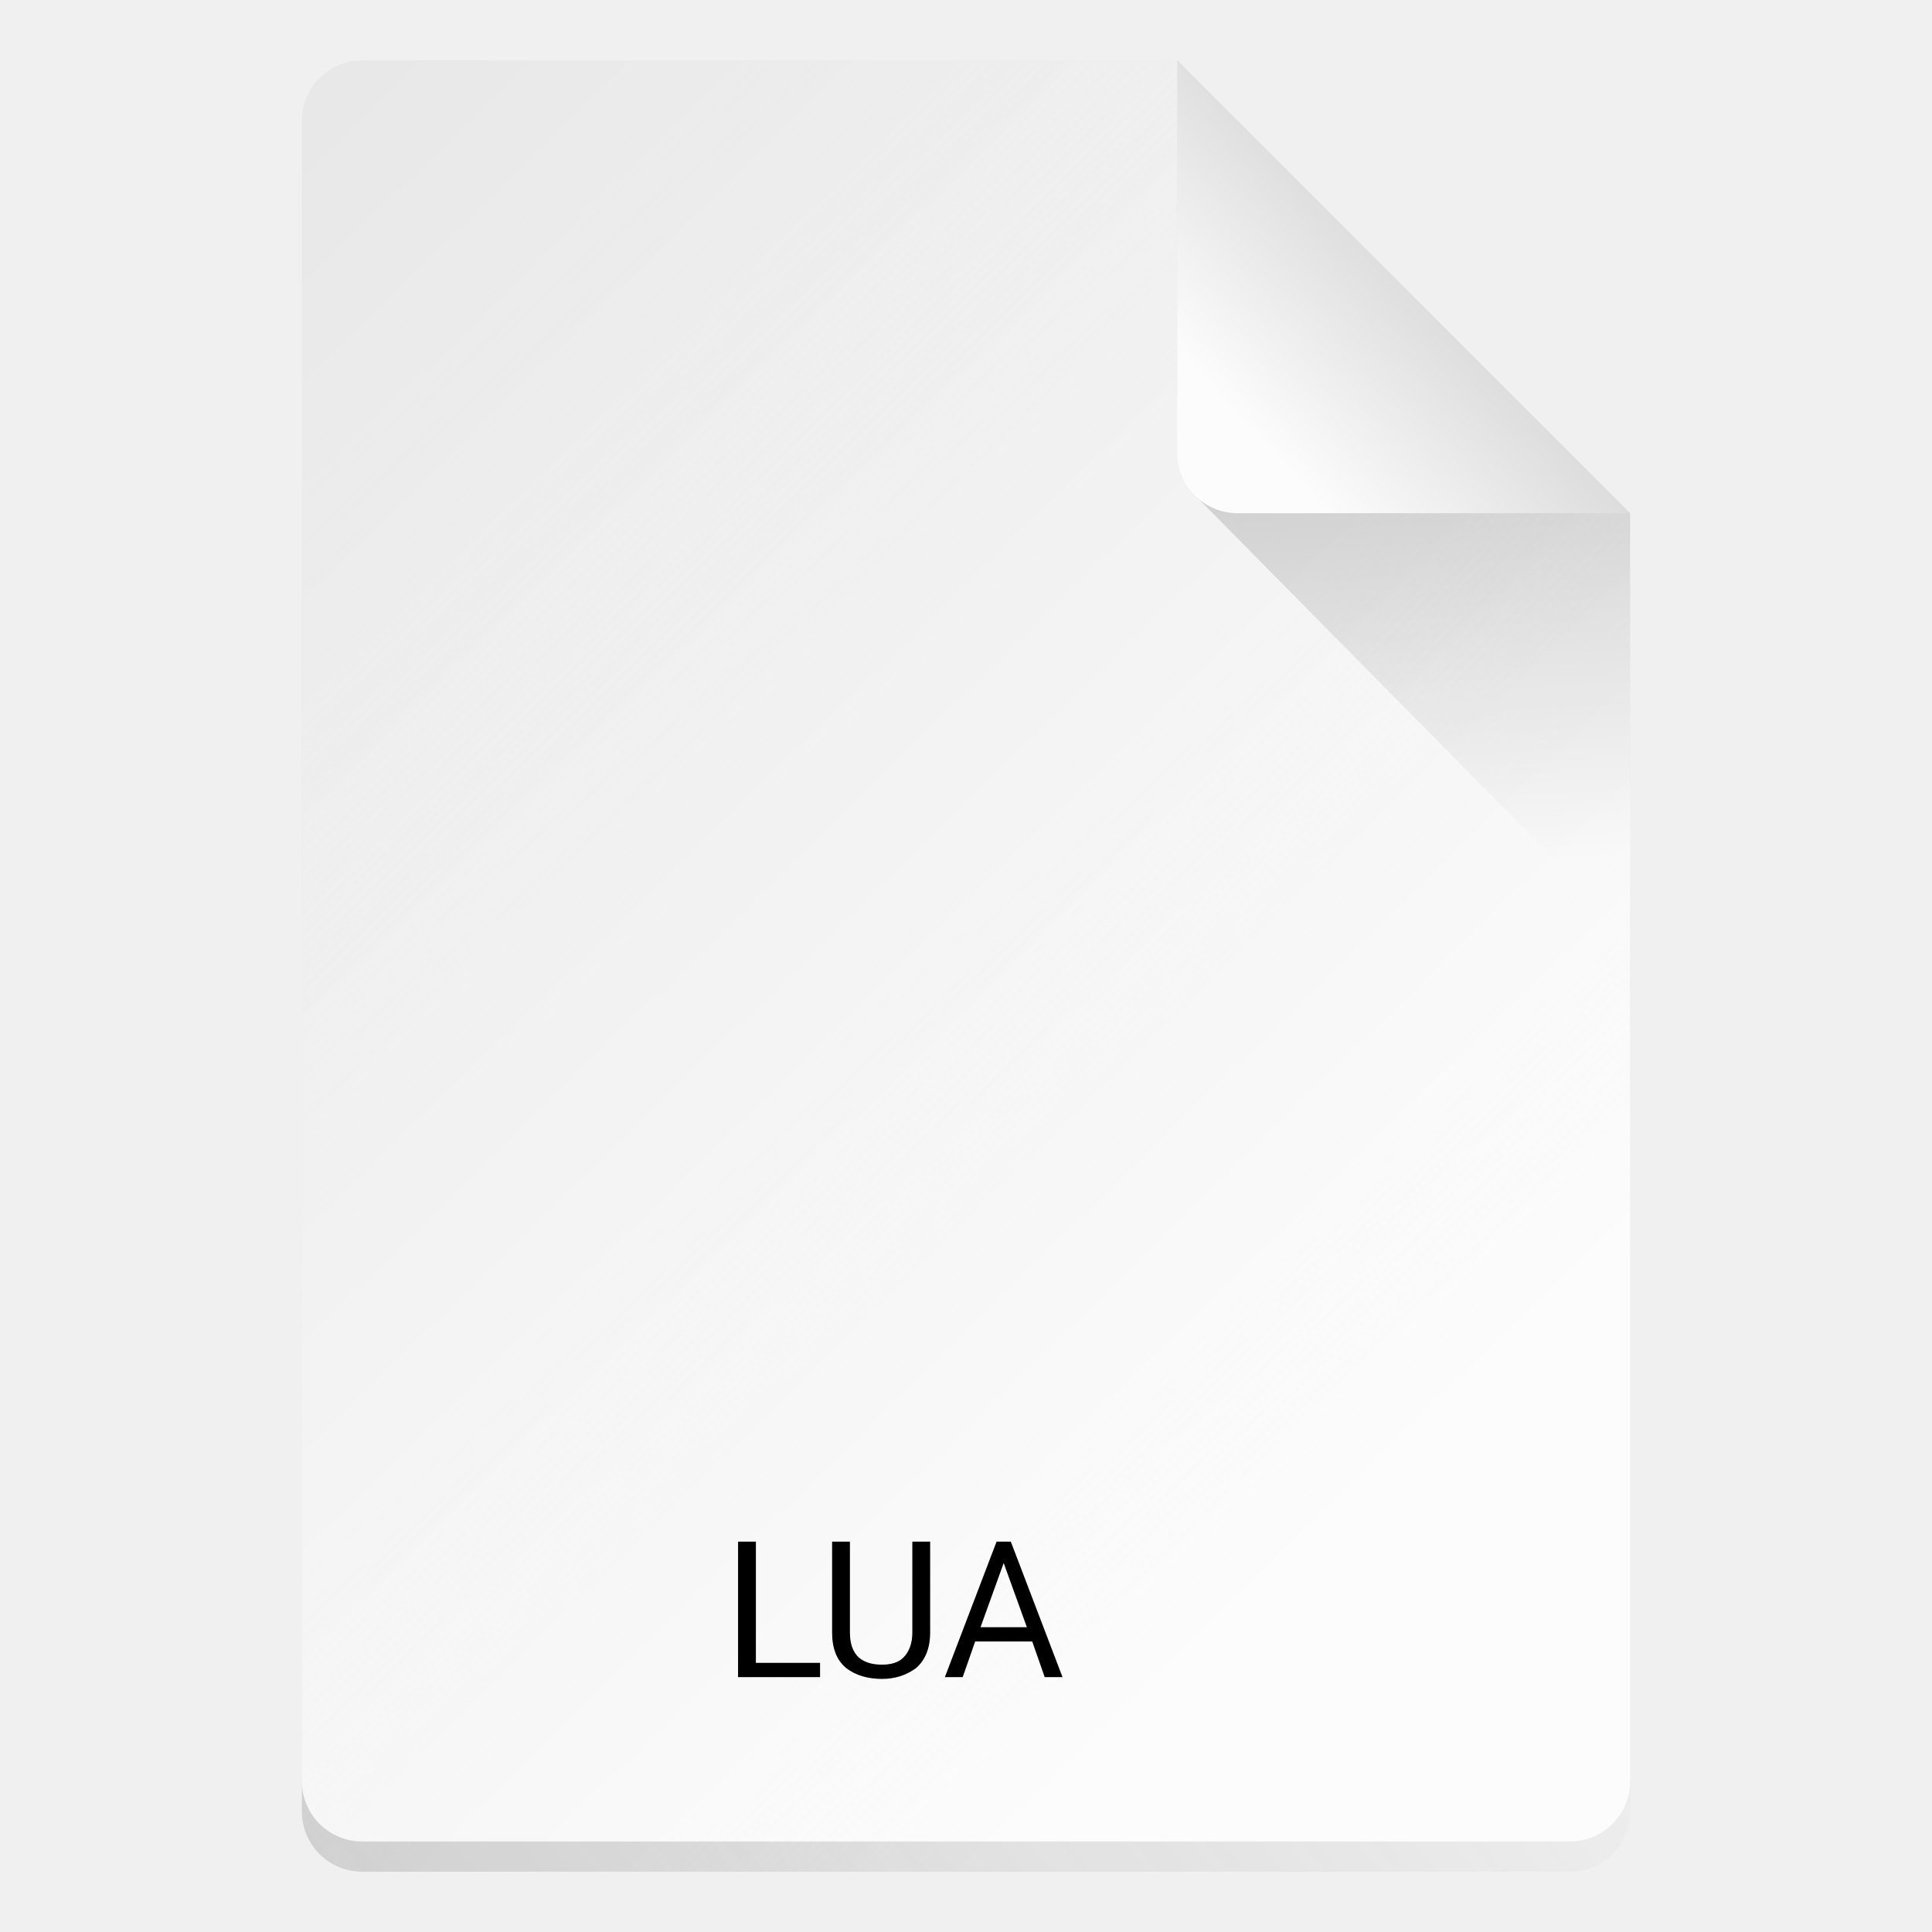
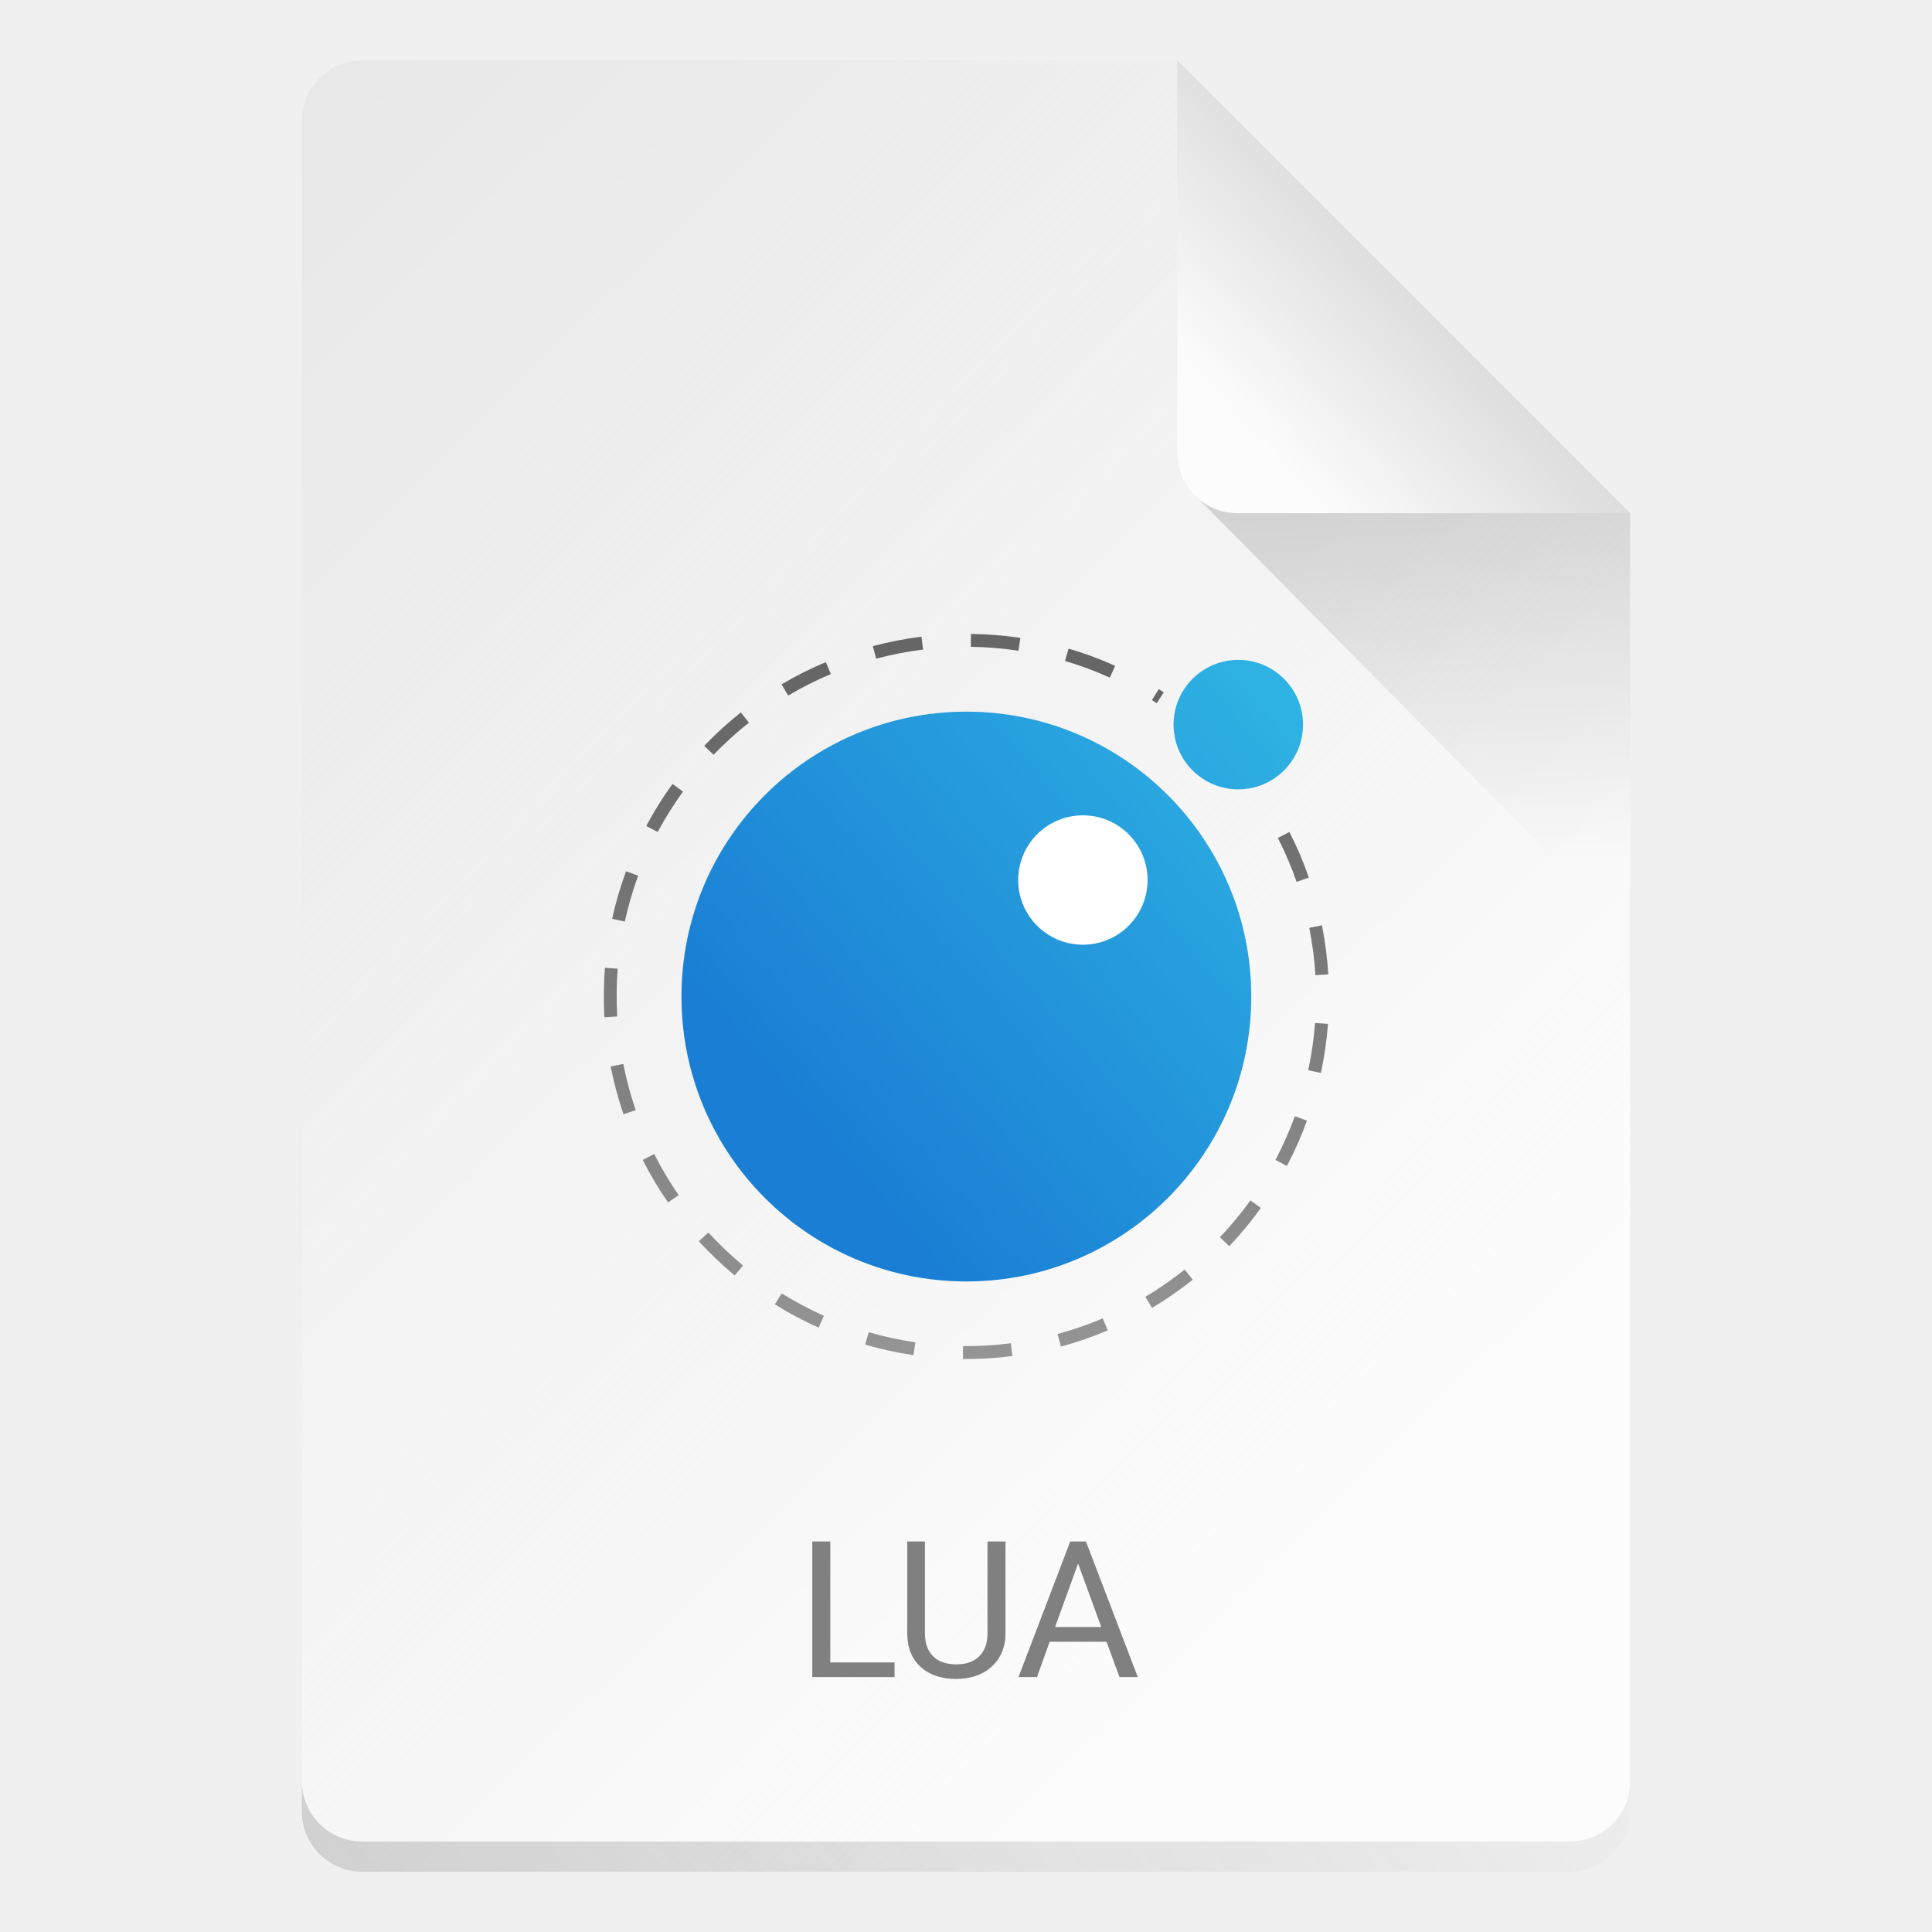
<svg xmlns="http://www.w3.org/2000/svg" xmlns:xlink="http://www.w3.org/1999/xlink" width="64" height="64" viewBox="0 0 16.933 16.933" version="1.1" id="svg5">
  <defs id="defs2">
+     <linearGradient id="linearGradient1701">
+       <stop style="stop-color:#1a7fd4;stop-opacity:1;" offset="0" id="stop1697" />
+       <stop style="stop-color:#32bbe6;stop-opacity:1" offset="1" id="stop1699" />
+     </linearGradient>
+     <linearGradient id="linearGradient864">
+       <stop style="stop-color:#999999;stop-opacity:1" offset="0" id="stop860" />
+       <stop style="stop-color:#666666;stop-opacity:1" offset="1" id="stop862" />
+     </linearGradient>
    <linearGradient id="linearGradient10453">
      <stop style="stop-color:#666666;stop-opacity:1" offset="0" id="stop10449" />
      <stop style="stop-color:#666666;stop-opacity:0" offset="1" id="stop10451" />
    </linearGradient>
    <linearGradient id="linearGradient8423">
      <stop style="stop-color:#fcfcfc;stop-opacity:1" offset="0" id="stop8419" />
      <stop style="stop-color:#ffffff;stop-opacity:0;" offset="1" id="stop8421" />
    </linearGradient>
    <linearGradient id="linearGradient6263">
      <stop style="stop-color:#000000;stop-opacity:1;" offset="0" id="stop6259" />
      <stop style="stop-color:#000000;stop-opacity:0;" offset="1" id="stop6261" />
    </linearGradient>
    <linearGradient id="linearGradient3378">
      <stop style="stop-color:#b0b0b0;stop-opacity:1" offset="0" id="stop3374" />
      <stop style="stop-color:#fcfcfc;stop-opacity:1" offset="1" id="stop3376" />
    </linearGradient>
    <linearGradient xlink:href="#linearGradient3378" id="linearGradient3380" x1="14.943" y1="1.114" x2="11.503" y2="4.312" gradientUnits="userSpaceOnUse" gradientTransform="translate(-0.5291663,-0.5291667)" />
    <linearGradient xlink:href="#linearGradient6263" id="linearGradient6265" x1="11.906" y1="2.381" x2="12.171" y2="7.144" gradientUnits="userSpaceOnUse" gradientTransform="translate(-0.5291666,0.5291667)" />
    <linearGradient xlink:href="#linearGradient8423" id="linearGradient8425" x1="13.693" y1="11.622" x2="1.608" y2="-0.716" gradientUnits="userSpaceOnUse" />
    <linearGradient xlink:href="#linearGradient10453" id="linearGradient10455" x1="10" y1="72.5" x2="58" y2="32.5" gradientUnits="userSpaceOnUse" />
+     <linearGradient xlink:href="#linearGradient864" id="linearGradient866" x1="5.292" y1="12.438" x2="5.292" y2="6.088" gradientUnits="userSpaceOnUse" />
+     <linearGradient xlink:href="#linearGradient1701" id="linearGradient1703" x1="22.574" y1="32.154" x2="41.164" y2="16.154" gradientUnits="userSpaceOnUse" />
  </defs>
  <path id="rect1068" style="fill:#e5e5e5;fill-opacity:1;stroke-width:0.529;stroke-linejoin:round" d="m 3.175,0.529 7.144,3e-8 3.969,3.969 1e-6,11.377 c 0,0.293 -0.236,0.529 -0.529,0.529 H 3.175 c -0.293,0 -0.529,-0.236 -0.529,-0.529 V 1.058 c 0,-0.293 0.236,-0.529 0.529,-0.529 z" />
  <path id="rect8140" style="opacity:1;fill:url(#linearGradient8425);fill-opacity:1;stroke-width:0.518;stroke-linejoin:round" d="m 3.175,0.529 h 7.144 l -1e-6,2.91 0.794,1.058 3.175,0 V 15.875 c 0,0.295 -0.236,0.529 -0.529,0.529 H 3.175 c -0.293,0 -0.529,-0.236 -0.529,-0.529 V 1.058 c 0,-0.293 0.236,-0.529 0.529,-0.529 z" />
  <path id="rect9905" style="opacity:0.3;fill:url(#linearGradient10455);fill-opacity:1;stroke-width:2;stroke-linejoin:round" d="M 10 59 L 10 60 C 10 61.108 10.892 62 12 62 L 52 62 C 53.108 62 54 61.108 54 60 L 54 59 C 54 60.108 53.108 61 52 61 L 12 61 C 10.892 61 10 60.108 10 59 z " transform="scale(0.2645833)" />
  <path id="rect5598" style="opacity:0.2;fill:url(#linearGradient6265);fill-opacity:1;stroke-width:0.529;stroke-linejoin:round" d="M 10.445,4.312 10.319,3.44 14.287,4.498 v 3.704 z" />
  <path id="rect2607" style="fill:url(#linearGradient3380);fill-opacity:1;stroke-width:0.529;stroke-linejoin:round" d="m 14.287,4.498 -3.44,-1e-7 c -0.293,0 -0.529,-0.236 -0.529,-0.529 V 0.529 Z" />
-   <text xml:space="preserve" style="font-style:normal;font-weight:normal;font-size:1.672px;line-height:1.25;font-family:sans-serif;fill:#000000;fill-opacity:1;stroke:none;stroke-width:0.042" x="8.488" y="14.699" id="text3901">
-     <tspan id="tspan3899" style="font-style:normal;font-variant:normal;font-weight:normal;font-stretch:normal;font-family:Roboto;-inkscape-font-specification:Roboto;text-align:center;text-anchor:middle;stroke-width:0.042" x="8.488" y="14.699">LUA</tspan>
-   </text>
+   <path id="path2061" style="font-size:1.672px;line-height:1.25;font-family:Roboto;-inkscape-font-specification:Roboto;text-align:center;text-anchor:middle;stroke-width:0.158;fill:#808080" d="M 26.908 51.062 L 26.908 55.555 L 29.633 55.555 L 29.633 55.07 L 27.504 55.07 L 27.504 51.062 L 26.908 51.062 z M 30.053 51.062 L 30.053 54.123 C 30.057 54.588 30.206 54.953 30.498 55.219 C 30.79 55.484 31.182 55.617 31.674 55.617 L 31.83 55.611 C 32.283 55.578 32.641 55.426 32.904 55.156 C 33.17 54.887 33.305 54.541 33.307 54.117 L 33.307 51.062 L 32.711 51.062 L 32.711 54.107 C 32.711 54.433 32.62 54.684 32.441 54.863 C 32.264 55.042 32.009 55.133 31.674 55.133 C 31.343 55.133 31.087 55.042 30.908 54.863 C 30.729 54.682 30.639 54.431 30.639 54.105 L 30.639 51.062 L 30.053 51.062 z M 35.453 51.062 L 33.738 55.555 L 34.35 55.555 L 34.771 54.383 L 36.654 54.383 L 37.084 55.555 L 37.691 55.555 L 35.973 51.062 L 35.453 51.062 z M 35.713 51.793 L 36.479 53.895 L 34.951 53.895 L 35.713 51.793 z " transform="scale(0.2645833)" />
+   <path style="color:#000000;fill:url(#linearGradient866);stroke-width:0.007;stroke-dasharray:0.427;-inkscape-stroke:none;fill-opacity:1" d="m 8.51,5.556 -0.001,0.113 c 0.14,0.002 0.279,0.013 0.417,0.034 l 0.017,-0.112 c -0.143,-0.022 -0.288,-0.033 -0.433,-0.035 z m -0.434,0.024 c -0.144,0.018 -0.286,0.046 -0.426,0.083 l 0.029,0.11 c 0.135,-0.036 0.272,-0.063 0.411,-0.08 z m 1.29,0.104 -0.032,0.109 c 0.134,0.039 0.265,0.088 0.393,0.146 l 0.047,-0.103 c -0.132,-0.06 -0.268,-0.11 -0.407,-0.151 z m -2.128,0.119 c -0.134,0.056 -0.263,0.121 -0.388,0.195 l 0.058,0.098 c 0.12,-0.071 0.245,-0.134 0.374,-0.188 z m 2.918,0.237 -0.06,0.096 c 0.014,0.009 0.028,0.018 0.042,0.027 l 0.062,-0.095 c -0.015,-0.009 -0.029,-0.019 -0.044,-0.028 z m -3.663,0.204 c -0.113,0.09 -0.221,0.188 -0.321,0.293 l 0.082,0.078 C 6.351,6.515 6.454,6.42 6.564,6.334 Z M 5.894,6.871 c -0.085,0.117 -0.162,0.24 -0.23,0.368 l 0.1,0.053 C 5.83,7.17 5.904,7.051 5.986,6.938 Z m 5.407,0.421 -0.101,0.052 c 0.063,0.124 0.118,0.253 0.164,0.385 l 0.107,-0.037 C 11.424,7.554 11.367,7.421 11.301,7.292 Z M 5.487,7.636 C 5.437,7.772 5.396,7.911 5.365,8.053 l 0.111,0.024 c 0.03,-0.136 0.069,-0.271 0.117,-0.402 z m 6.099,0.474 -0.111,0.022 c 0.027,0.137 0.046,0.276 0.054,0.415 l 0.113,-0.007 c -0.009,-0.145 -0.028,-0.289 -0.056,-0.431 z m -6.284,0.372 c -0.011,0.144 -0.013,0.29 -0.005,0.434 l 0.113,-0.007 c -0.008,-0.139 -0.007,-0.279 0.004,-0.419 z m 6.224,0.484 c -0.011,0.139 -0.031,0.278 -0.06,0.414 l 0.111,0.024 c 0.031,-0.142 0.051,-0.285 0.062,-0.43 z m -6.063,0.359 -0.111,0.022 c 0.028,0.142 0.066,0.282 0.113,0.419 l 0.107,-0.037 C 5.526,9.598 5.49,9.462 5.463,9.325 Z m 5.886,0.458 c -0.048,0.131 -0.105,0.259 -0.17,0.383 l 0.1,0.053 c 0.068,-0.128 0.127,-0.261 0.176,-0.397 z m -5.615,0.332 -0.101,0.051 c 0.065,0.129 0.14,0.254 0.222,0.373 L 5.948,10.475 C 5.869,10.36 5.797,10.24 5.734,10.115 Z m 5.225,0.406 c -0.081,0.113 -0.171,0.221 -0.267,0.323 l 0.082,0.078 c 0.1,-0.105 0.192,-0.217 0.277,-0.335 z m -4.75,0.281 -0.084,0.077 c 0.098,0.107 0.203,0.207 0.314,0.3 l 0.073,-0.087 C 6.405,11.002 6.304,10.906 6.209,10.803 Z m 4.174,0.325 c -0.109,0.087 -0.224,0.167 -0.344,0.239 l 0.058,0.097 c 0.124,-0.074 0.244,-0.157 0.357,-0.247 z m -3.532,0.209 -0.06,0.096 c 0.123,0.077 0.251,0.145 0.384,0.204 l 0.046,-0.104 c -0.128,-0.057 -0.251,-0.123 -0.37,-0.196 z m 2.814,0.219 c -0.129,0.055 -0.261,0.1 -0.396,0.137 l 0.03,0.11 c 0.14,-0.038 0.277,-0.085 0.41,-0.142 z m -2.051,0.121 -0.032,0.109 c 0.139,0.04 0.281,0.071 0.424,0.092 l 0.017,-0.112 c -0.138,-0.02 -0.275,-0.05 -0.409,-0.089 z m 1.245,0.097 c -0.139,0.018 -0.278,0.026 -0.418,0.025 l -0.001,0.113 c 0.145,0.001 0.29,-0.007 0.433,-0.026 z" id="path10" />
+   <path id="path1180" style="fill:url(#linearGradient1703);fill-opacity:1;stroke-width:0.834" d="M 41.02 21.859 A 2.145 2.145 0 0 0 38.875 24.004 A 2.145 2.145 0 0 0 41.02 26.148 A 2.145 2.145 0 0 0 43.164 24.004 A 2.145 2.145 0 0 0 41.02 21.859 z M 32.012 23.574 A 9.437 9.437 0 0 0 22.574 33.012 A 9.437 9.437 0 0 0 32.012 42.449 A 9.437 9.437 0 0 0 41.449 33.012 A 9.437 9.437 0 0 0 32.012 23.574 z " transform="scale(0.2645833)" />
+   <circle style="fill:#ffffff;fill-opacity:1;stroke-width:0.05" id="path1180-3-6" cx="9.491" cy="7.713" r="0.567" />
</svg>
